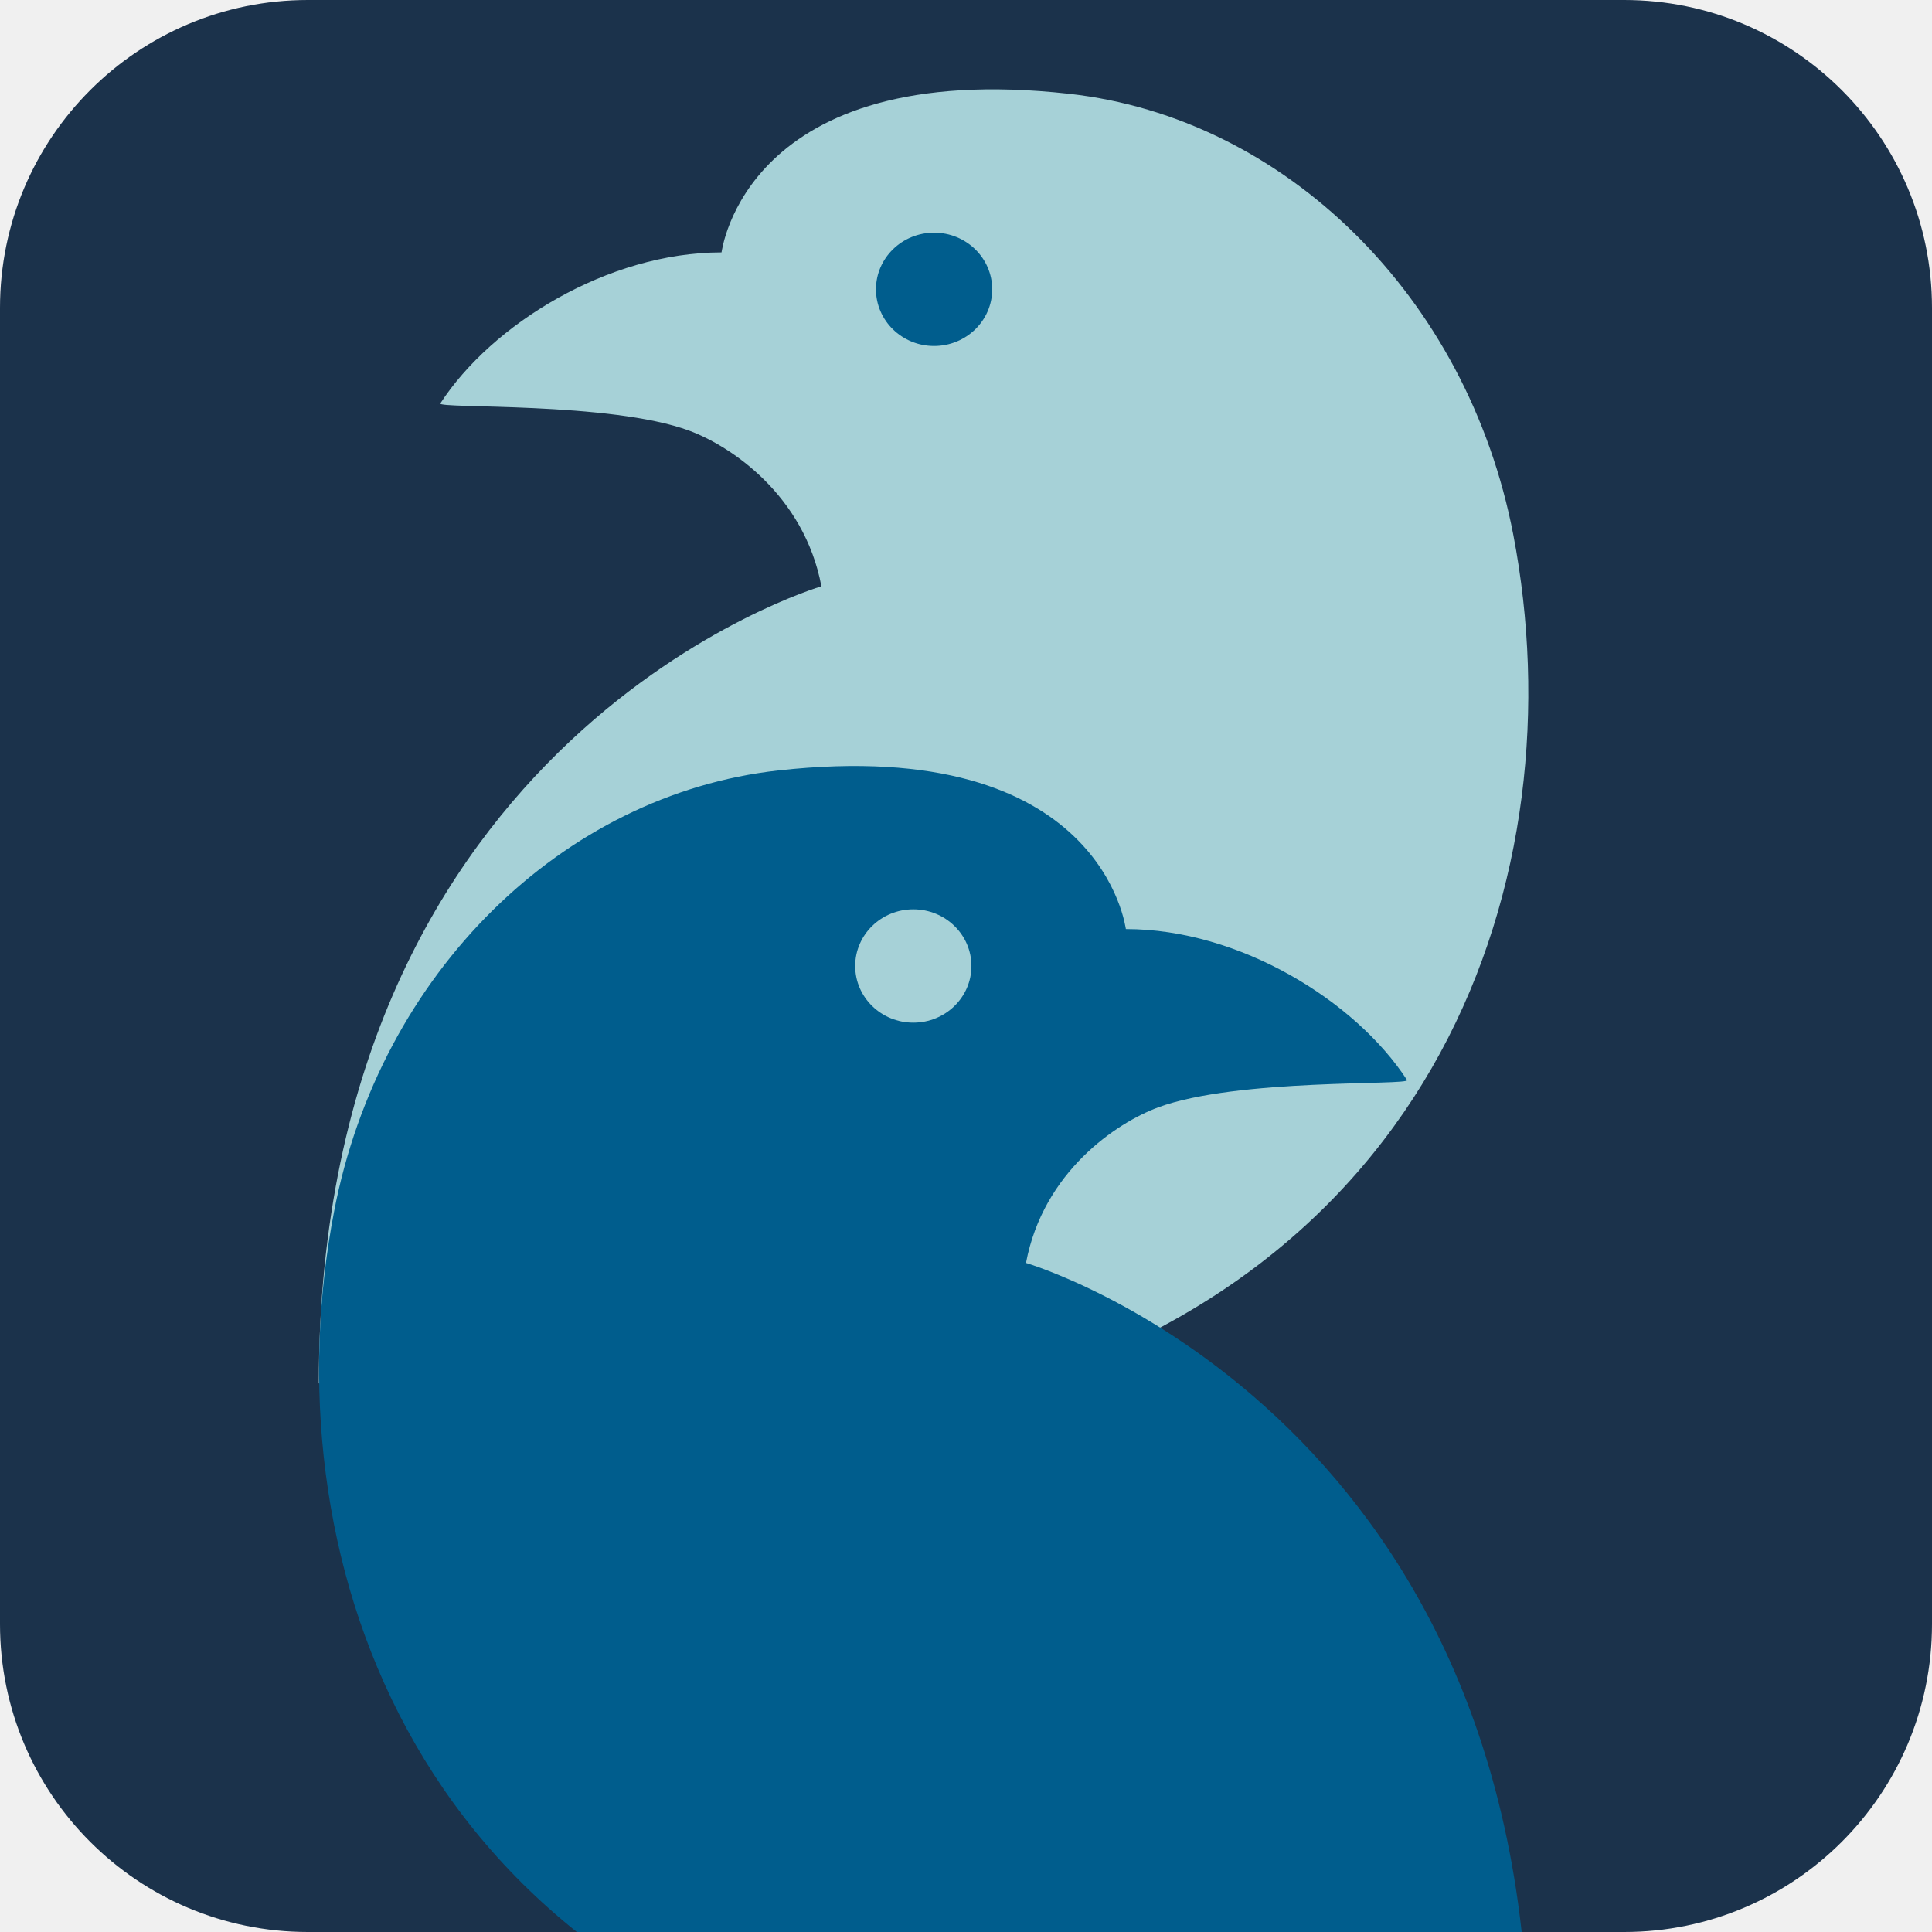
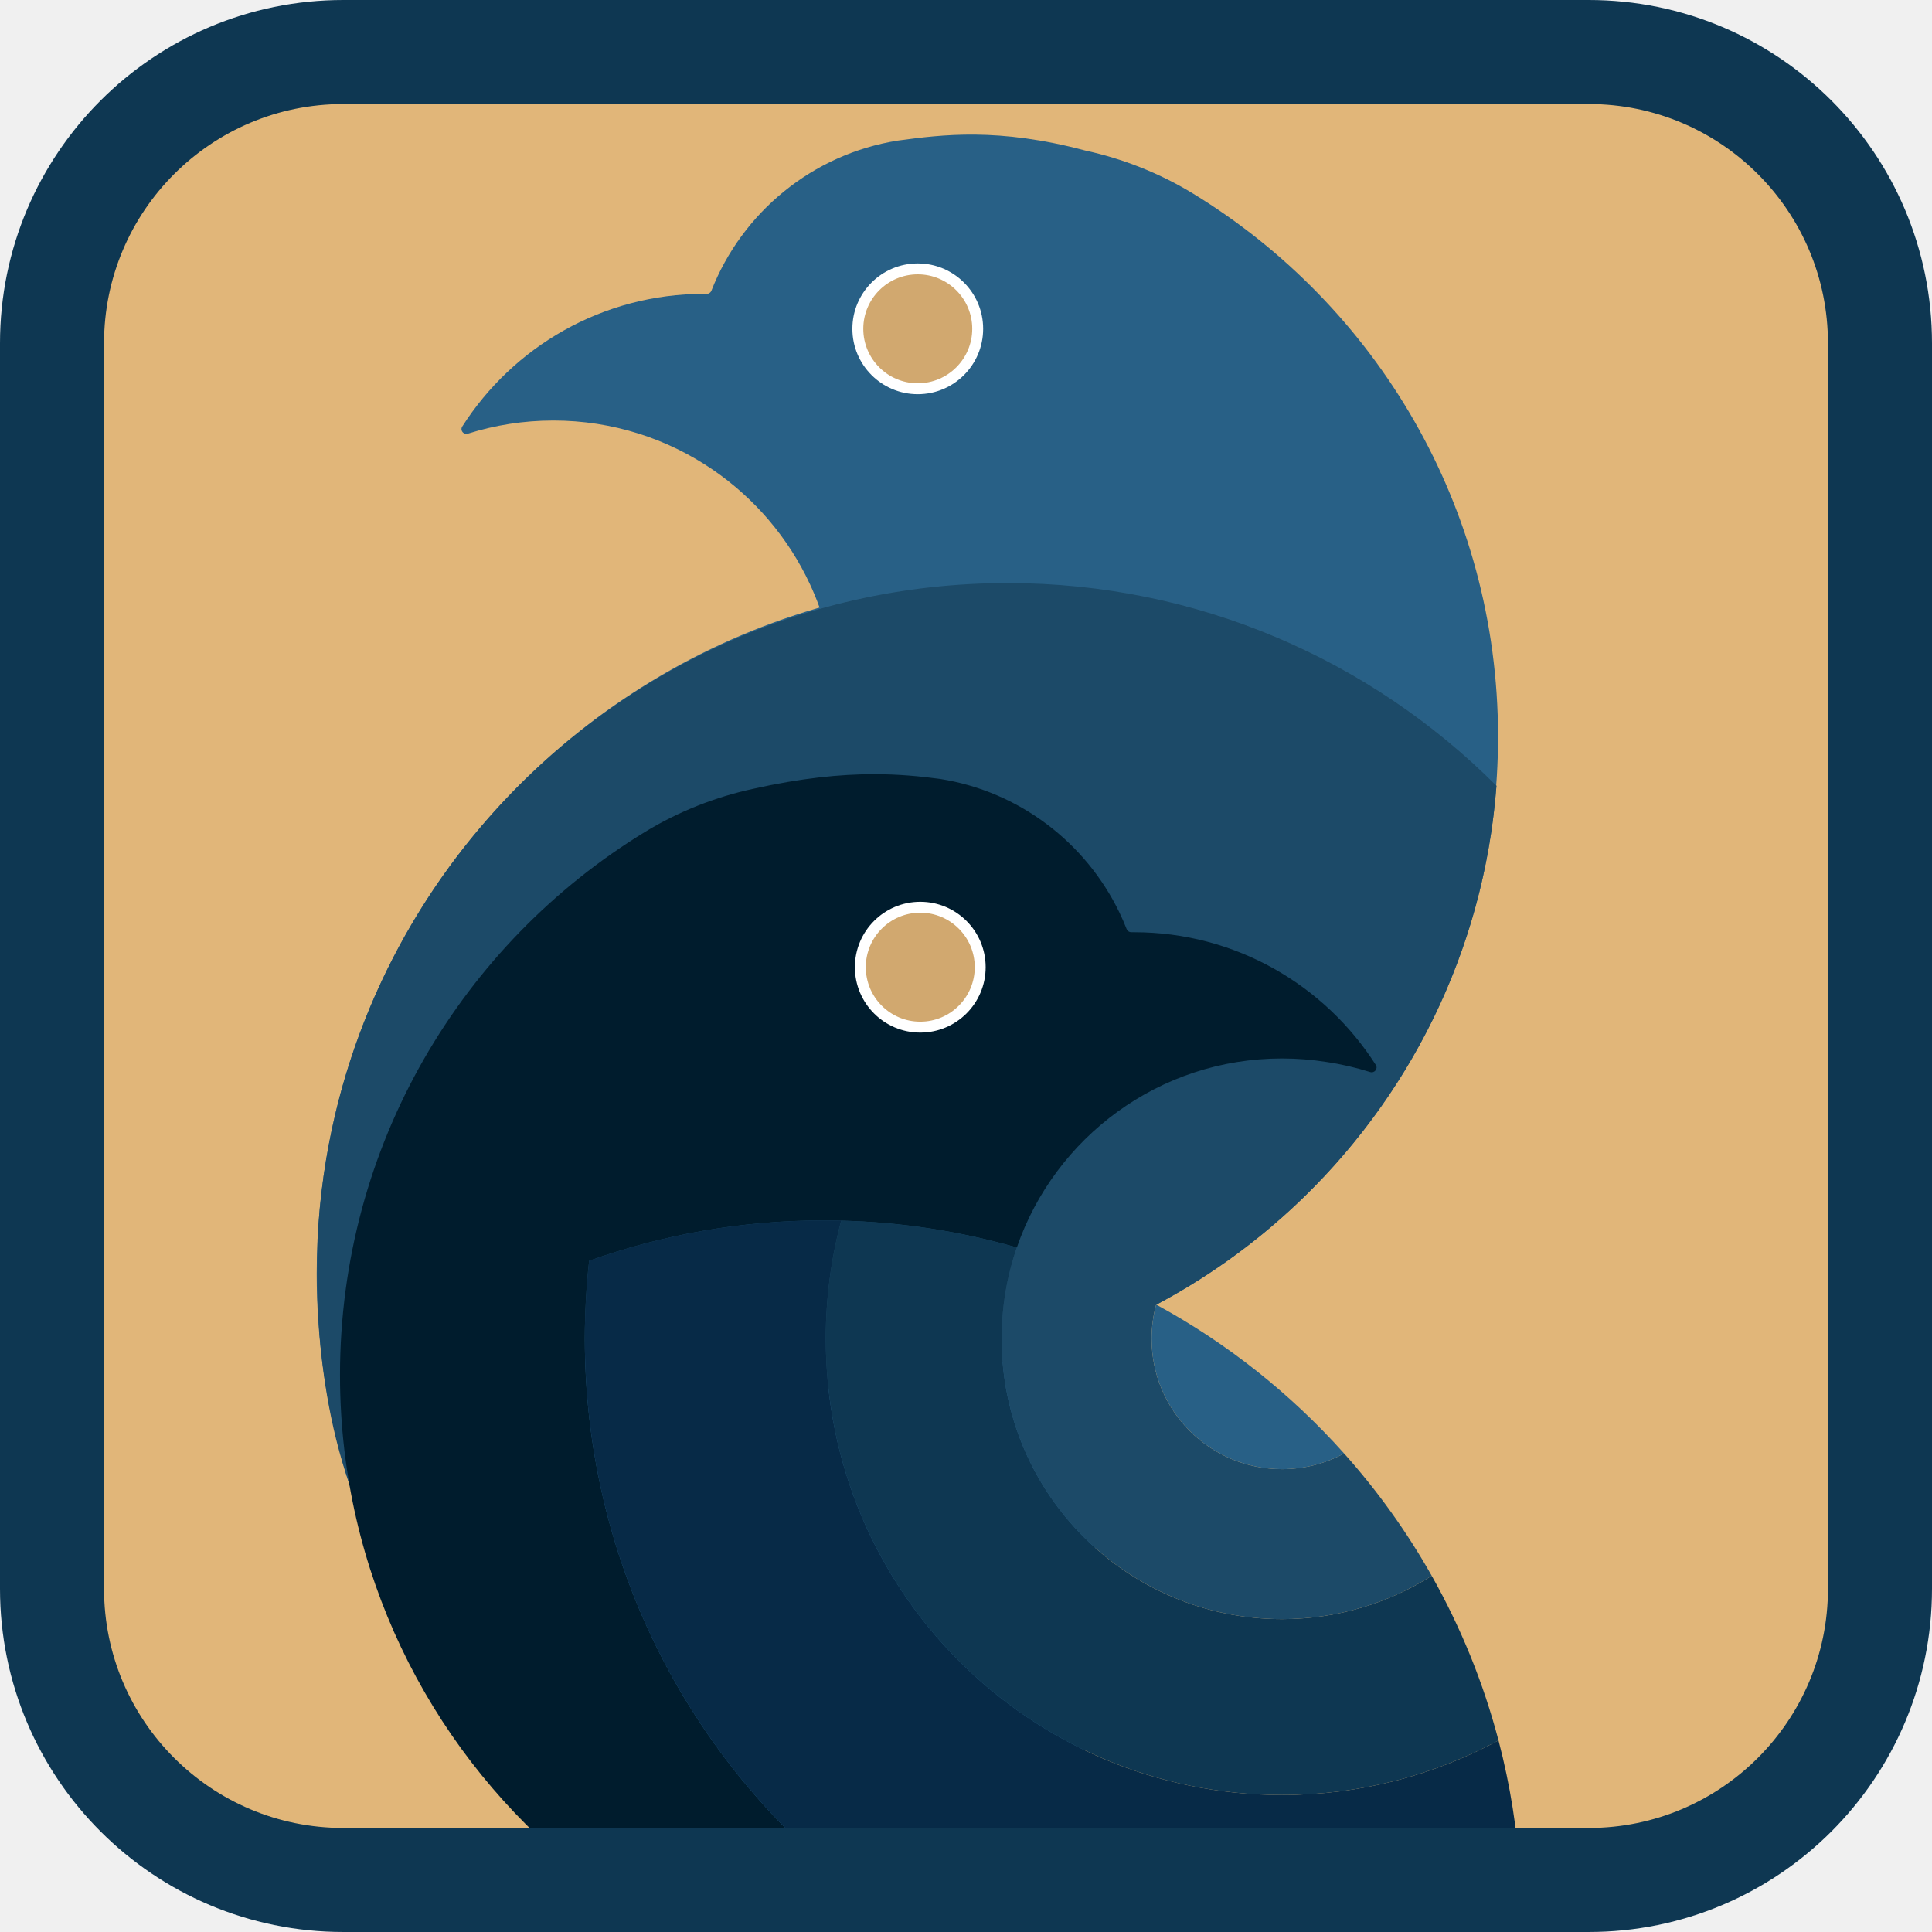
- <svg xmlns="http://www.w3.org/2000/svg" viewBox="169.691 46.384 502.508 502.508">
-   <defs>
-     <clipPath id="tile">
-       <path d="M249.761 46.384 L592.129 46.384 C636.35 46.384 672.199 82.233 672.199 126.454 L672.199 468.822 C672.199 513.043 636.35 548.892 592.129 548.892 L249.761 548.892 C205.54 548.892 169.691 513.043 169.691 468.822 L169.691 126.454 C169.691 82.233 205.54 46.384 249.761 46.384 Z" />
-     </clipPath>
-   </defs>
-   <g clip-path="url(#tile)">
-     <path d="M249.761 46.384 L592.129 46.384 C636.35 46.384 672.199 82.233 672.199 126.454 L672.199 468.822 C672.199 513.043 636.35 548.892 592.129 548.892 L249.761 548.892 C205.54 548.892 169.691 513.043 169.691 468.822 L169.691 126.454 C169.691 82.233 205.54 46.384 249.761 46.384 Z" fill="#1b324b" />
-     <path d="M417.37 411.718 C544.293 381.645 580.176 273.411 563.299 185.493 C551.366 123.329 503.727 76.99 447.788 70.778 C363.215 61.386 357.441 112.031 357.356 112.031 C327.773 112.031 297.572 130.742 284.228 151.302 C283.285 152.756 328.433 150.785 349.011 158.424 C359.68 162.385 378.847 175.077 383.336 198.875 C383.336 198.875 252.612 237.184 252.612 406.181 C252.612 406.181 333.86 431.505 417.37 411.718 Z" fill="#a6d1d7" />
-     <path d="M427.761 121.645 C427.766 113.506 421.001 106.905 412.653 106.9 C404.305 106.896 397.534 113.491 397.529 121.63 C397.525 129.77 404.289 136.371 412.638 136.375 C420.986 136.379 427.757 129.784 427.761 121.645 Z" fill="#005d8d" />
-     <path d="M402.516 587.718 C275.593 557.645 239.71 449.411 256.587 361.493 C268.52 299.329 316.159 252.99 372.098 246.778 C456.671 237.386 462.444 288.031 462.529 288.031 C492.113 288.031 522.314 306.742 535.658 327.302 C536.601 328.756 491.453 326.785 470.875 334.424 C460.206 338.385 441.039 351.077 436.55 374.875 C436.55 374.875 567.274 413.184 567.274 582.181 C567.274 582.181 486.026 607.505 402.516 587.718 Z" fill="#005d8d" />
-     <path d="M392.124 297.645 C392.12 289.506 398.884 282.905 407.233 282.9 C415.581 282.896 422.352 289.491 422.357 297.63 C422.361 305.77 415.597 312.371 407.248 312.375 C398.9 312.379 392.129 305.784 392.124 297.645 Z" fill="#a6d1d7" />
+ <svg xmlns="http://www.w3.org/2000/svg" viewBox="657.115 156.727 2212.953 2212.953" version="1.1" xml:space="preserve" style="fill-rule:evenodd;clip-rule:evenodd;stroke-miterlimit:10;">
+   <g id="Layer_1">
+     <path id="Background" d="M1050.325,216.312l1426.533,0c184.254,0 333.625,149.367 333.625,333.625l0,1426.533c0,184.254 -149.371,333.621 -333.625,333.621l-1426.533,0c-184.254,0 -333.625,-149.367 -333.625,-333.621l0,-1426.533c0,-184.258 149.371,-333.625 333.625,-333.625Z" style="fill:#e1b679;fill-rule:nonzero;" />
+     <path id="Upper-raven" d="M1685.596,317.742c51.042,-6.875 115.117,-15.092 214.612,11.417c42.433,9.192 84.808,25.725 123.162,49.117c209.658,127.875 349.629,358.729 349.629,622.275c0,15.158 -0.463,30.208 -1.375,45.137c-0.221,3.608 -0.467,7.213 -0.742,10.808c-143.208,-143.292 -341.104,-231.929 -559.7,-231.929c-240.858,0 -456.583,107.608 -601.717,277.375c10.829,-12.688 22.054,-25.033 33.65,-37.021c94.963,-98.137 214.867,-171.992 349.5,-211.337c1.083,-0.317 2.167,-0.629 3.25,-0.942c-0.037,-0.1 -0.071,-0.2 -0.108,-0.3c-3.279,-9.079 -6.95,-17.967 -10.996,-26.646c-24.729,-53.067 -63.413,-98.317 -111.329,-131.042c-51.958,-35.479 -114.771,-56.229 -182.433,-56.238l-0.075,0c-34.1,0.004 -66.967,5.275 -97.838,15.046c-0.608,0.196 -1.204,0.283 -1.783,0.283c-4.146,0 -7.179,-4.596 -4.754,-8.396c58.304,-91.408 160.596,-152.038 277.033,-152.05c1.021,0 2.038,0.004 3.058,0.017l0.054,0c2.329,0 4.425,-1.429 5.275,-3.608c35.133,-89.679 115.837,-156.496 213.625,-171.967Zm-476.129,784.2c145.158,-169.75 360.883,-277.358 601.717,-277.375c218.575,0.013 416.467,88.65 559.7,231.929c0.096,0.092 0.188,0.188 0.283,0.279c-22.729,299.763 -224.958,549.379 -499.458,641.621c25.967,79.45 41.35,178.167 41.35,285.129c0,126.45 -21.5,241.375 -56.562,326.567l-425.388,0c-245.088,-134.467 -411.229,-394.938 -411.229,-694.221c0,-13.204 0.321,-26.333 0.963,-39.379c2.408,-49.196 9.312,-97.208 20.308,-143.642c19.612,-82.838 52.25,-160.633 95.621,-231.117l0.004,0l0,-0.004c21.65,-35.179 45.971,-68.537 72.692,-99.787Z" style="fill:#286086;fill-rule:nonzero;" />
+     <path id="Upper-wing" d="M1209.467,1101.942c145.133,-169.767 360.858,-277.375 601.717,-277.375c218.596,0 416.492,88.638 559.7,231.929c0.096,0.092 0.188,0.188 0.283,0.279c-28.833,380.25 -346.5,679.812 -734.129,679.812c-171.929,0 -330.096,-58.933 -455.4,-157.696c0,0 -123.702,279.61 -124.324,277.814c-47.378,-136.698 -35.48,-278.768 -36.472,-280.214c2.408,-49.196 9.312,-97.208 20.308,-143.642c28.954,-122.275 86.837,-235.467 168.317,-330.908Z" style="fill:#1c4a68;fill-rule:nonzero;" />
+     <g id="Upper-eye">
+       <path d="M1776.987,533.363c0,-37.913 -30.733,-68.646 -68.646,-68.646c-37.913,0 -68.646,30.733 -68.646,68.646c0,37.912 30.733,68.646 68.646,68.646c37.912,0 68.646,-30.733 68.646,-68.646Z" style="fill:#d1a86f;fill-rule:nonzero;" />
+       <path d="M1776.987,533.363c0,-37.913 -30.733,-68.646 -68.646,-68.646c-37.913,0 -68.646,30.733 -68.646,68.646c0,37.912 30.733,68.646 68.646,68.646c37.912,0 68.646,-30.733 68.646,-68.646Z" style="fill:none;fill-rule:nonzero;stroke:#fff;stroke-width:12.5px;" />
+     </g>
+     <path id="Lower-raven" d="M1657.029,1043.488c29.45,-0.071 54.438,2.429 76.937,5.458c90.717,14.35 166.729,72.896 205.3,152.888c3.004,6.233 5.783,12.596 8.321,19.079c0.858,2.192 2.979,3.625 5.329,3.604c1.021,-0.008 2.042,-0.013 3.058,-0.013c116.442,0.013 218.733,60.638 277.038,152.046c2.762,4.329 -1.562,9.692 -6.542,8.117c-16.237,-5.142 -33.033,-9.037 -50.267,-11.575c-16.517,-2.617 -33.45,-3.979 -50.7,-3.979c-140.729,0 -260.308,90.529 -303.687,216.529c-64.108,-18.437 -131.525,-29.062 -201.154,-30.783c-6.671,-0.167 -13.362,-0.25 -20.071,-0.25l-0.117,0c-94.212,0.008 -184.617,16.317 -268.546,46.263c-3.263,29.329 -4.942,59.138 -4.942,89.337c0,250.171 115.046,473.475 295.121,619.883l-290.004,0c-162.442,-124.562 -270.892,-316.021 -284.171,-533.204c-0.008,-0.133 -0.017,-0.271 -0.025,-0.408c-0.896,-14.792 -1.35,-29.708 -1.35,-44.725c0,-263.546 139.971,-494.4 349.633,-622.275c38.35,-23.392 80.725,-39.929 123.162,-49.121c55.758,-12.55 100.308,-16.779 137.675,-16.871Z" style="fill:#001c2d;fill-rule:nonzero;" />
+     <g id="Lower-wing">
+       <path d="M1331.929,1600.871c83.946,-29.95 174.371,-46.263 268.604,-46.263c6.729,0 13.438,0.083 20.129,0.25c-11.546,43.167 -17.7,88.542 -17.7,135.35c0,288.592 233.95,522.538 522.542,522.538c89.763,0 174.238,-22.633 248.033,-62.504c13.346,50.825 21.808,103.625 24.862,157.875c-1.008,1.204 -2.529,1.975 -4.237,1.975l-772.054,0c-180.075,-146.408 -295.121,-369.713 -295.121,-619.883c0,-30.2 1.679,-60.008 4.942,-89.337Z" style="fill:#072a47;fill-rule:nonzero;" />
+       <path d="M1602.963,1690.208c0,-46.808 6.154,-92.183 17.7,-135.35c69.629,1.721 137.046,12.346 201.154,30.783c-11.283,32.779 -17.408,67.958 -17.408,104.567c0,177.333 143.758,321.096 321.096,321.096c63.083,0 121.921,-18.196 171.55,-49.621c33.088,58.654 58.983,121.904 76.483,188.558c-73.796,39.871 -158.271,62.504 -248.033,62.504c-288.592,0 -522.542,-233.946 -522.542,-522.538Z" style="fill:#0e3752;fill-rule:nonzero;" />
+       <path d="M1804.408,1690.208c0,-36.608 6.125,-71.787 17.408,-104.567c55.95,16.088 109.379,38.125 159.562,65.379c-3.388,12.487 -5.196,25.625 -5.196,39.187c0,82.467 66.854,149.317 149.321,149.317c25.763,0 50.004,-6.525 71.154,-18.012c38.267,42.829 71.983,89.804 100.396,140.171c-49.629,31.425 -108.467,49.621 -171.55,49.621c-177.337,0 -321.096,-143.763 -321.096,-321.096Z" style="fill:#1c4a68;fill-rule:nonzero;" />
+       <path d="M1976.183,1690.208c0,-13.562 1.808,-26.7 5.196,-39.187c81.317,44.162 154.108,102.025 215.279,170.492c-21.15,11.487 -45.392,18.012 -71.154,18.012c-82.467,0 -149.321,-66.85 -149.321,-149.317Z" style="fill:#286086;fill-rule:nonzero;" />
+     </g>
+     <g id="Lower-eye">
+       <path d="M1642.571,1264.567c0,-37.912 30.733,-68.646 68.646,-68.646c37.912,0 68.646,30.733 68.646,68.646c0,37.913 -30.733,68.646 -68.646,68.646c-37.913,0 -68.646,-30.733 -68.646,-68.646Z" style="fill:#d1a86f;fill-rule:nonzero;" />
+       <path d="M1642.571,1264.567c0,-37.912 30.733,-68.646 68.646,-68.646c37.912,0 68.646,30.733 68.646,68.646c0,37.913 -30.733,68.646 -68.646,68.646c-37.913,0 -68.646,-30.733 -68.646,-68.646Z" style="fill:none;fill-rule:nonzero;stroke:#fff;stroke-width:12.5px;" />
+     </g>
+     <path id="Icon-border" d="M1050.325,216.312l1426.533,0c184.254,0 333.625,149.367 333.625,333.625l0,1426.533c0,184.254 -149.371,333.621 -333.625,333.621l-1426.533,0c-184.254,0 -333.625,-149.367 -333.625,-333.621l0,-1426.533c0,-184.258 149.371,-333.625 333.625,-333.625Z" style="fill:none;fill-rule:nonzero;stroke:#0e3752;stroke-width:119.17px;stroke-linejoin:round;" />
  </g>
</svg>
